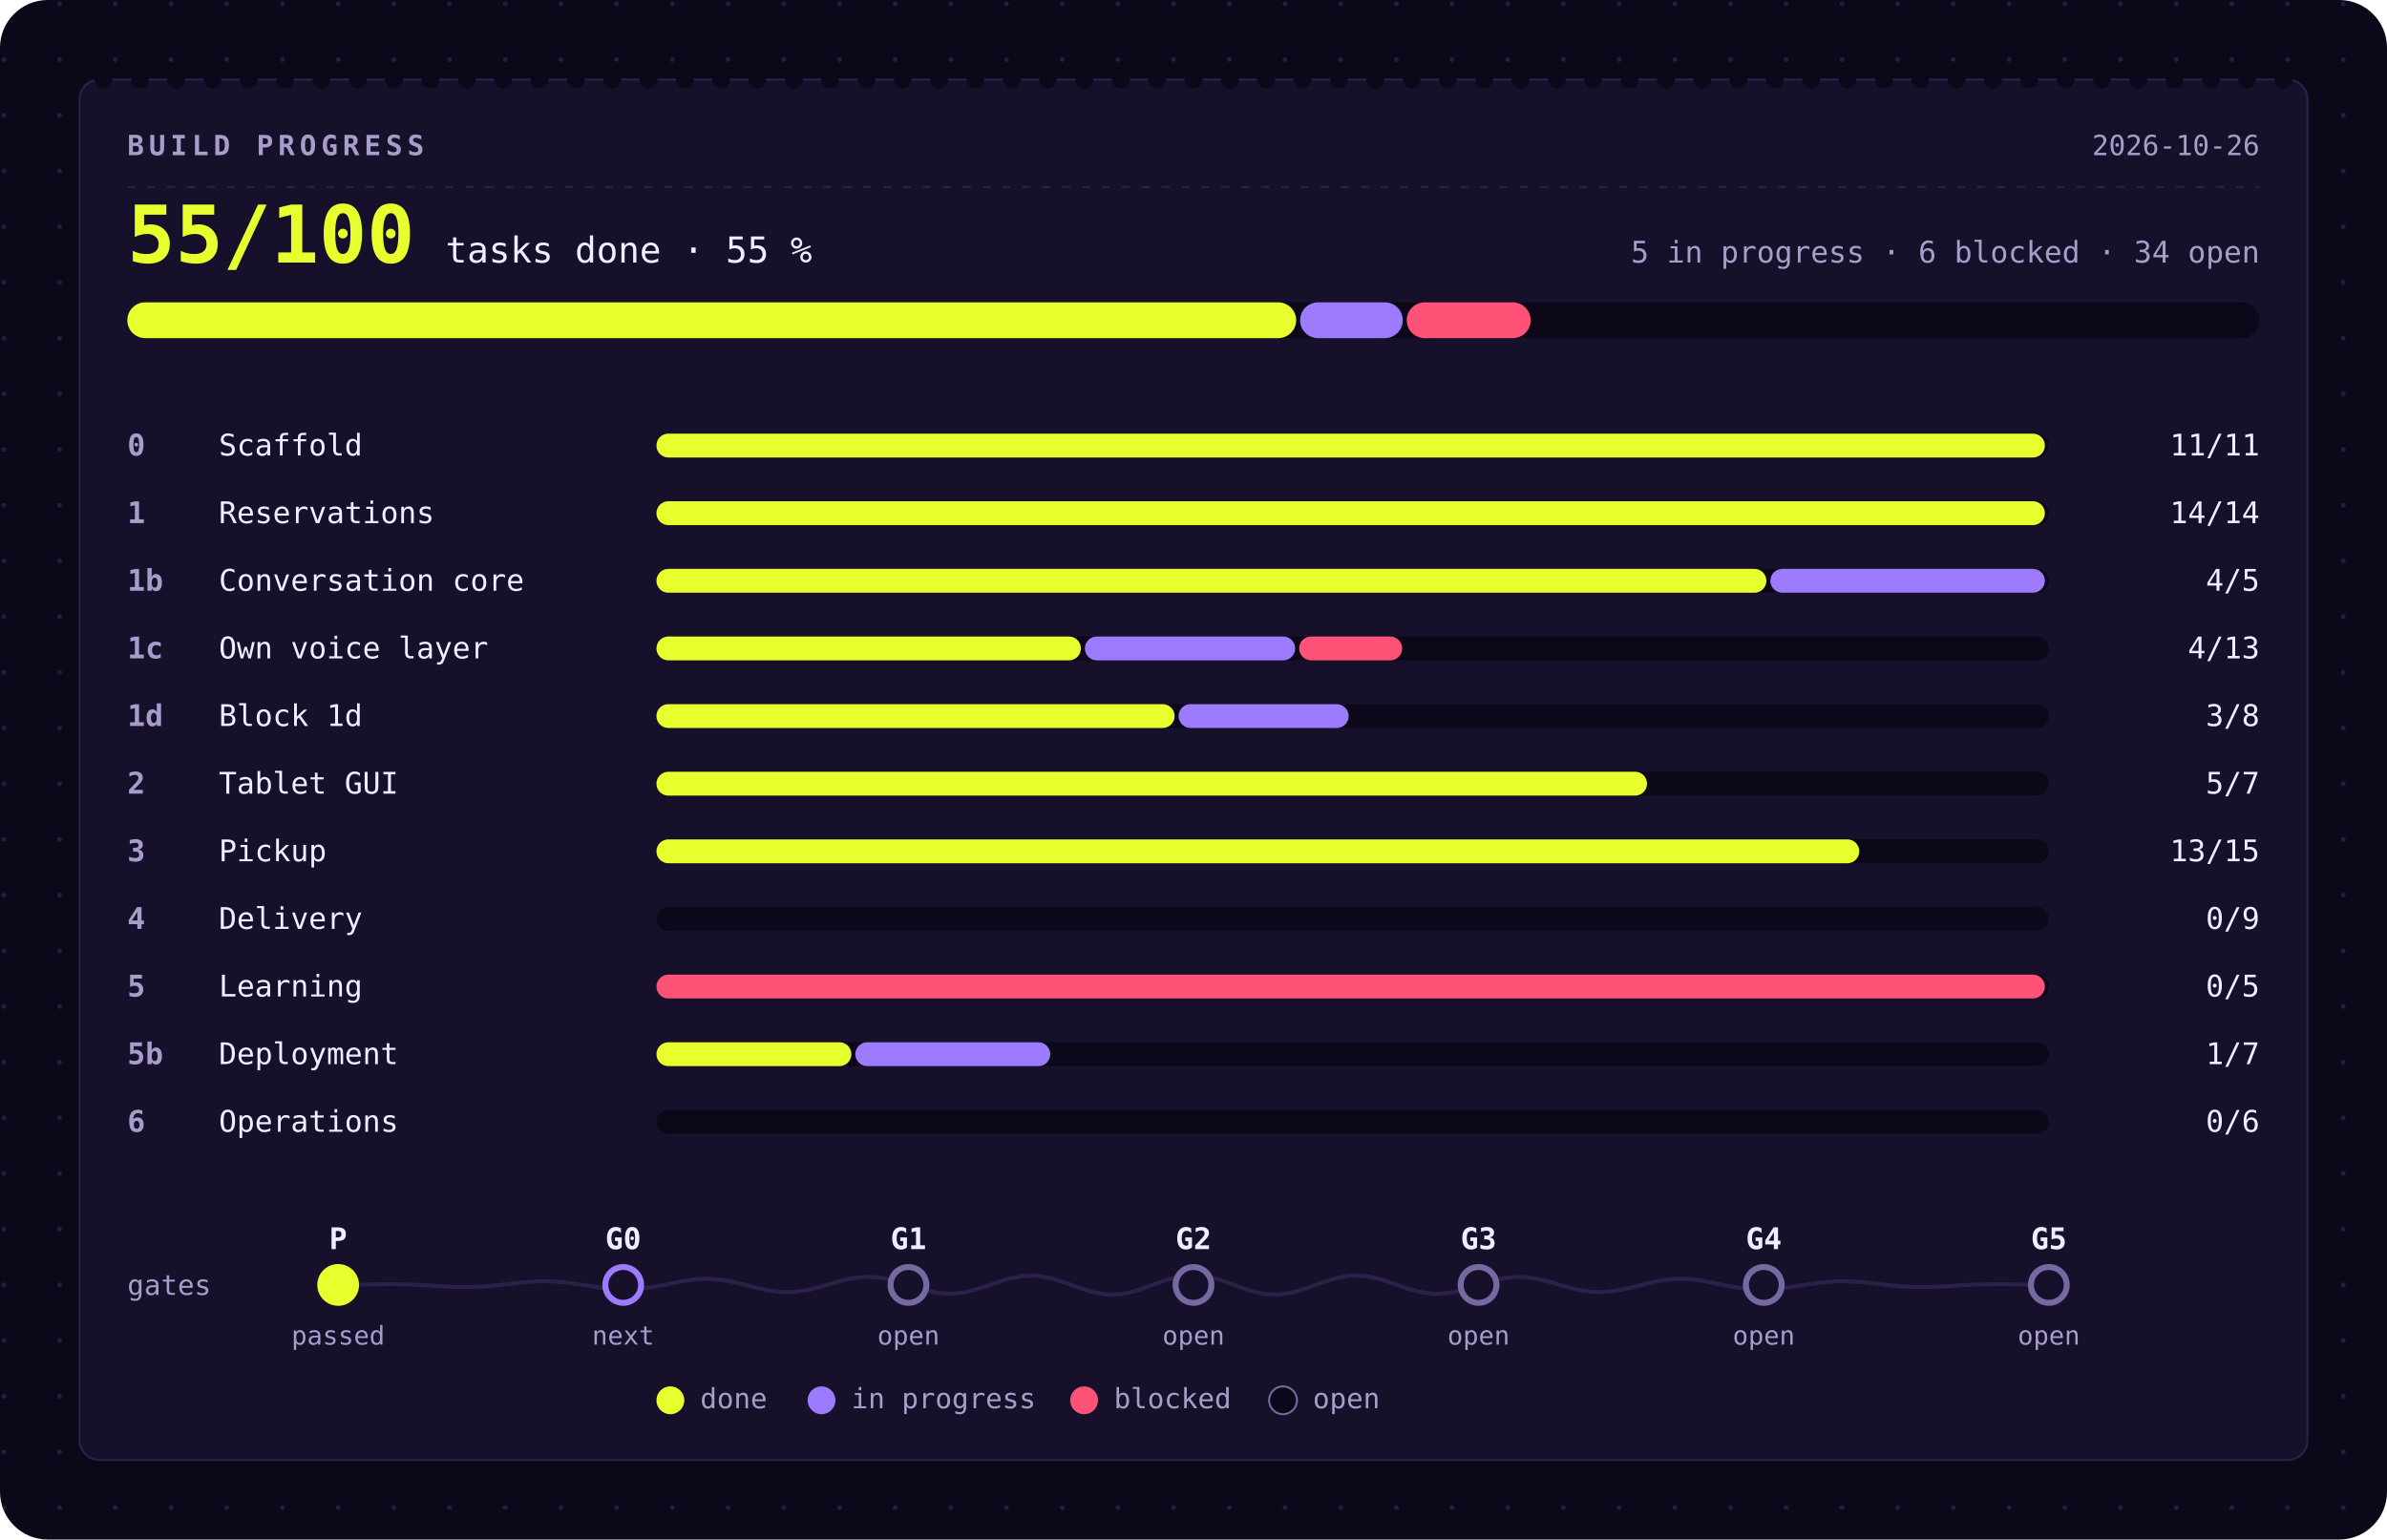
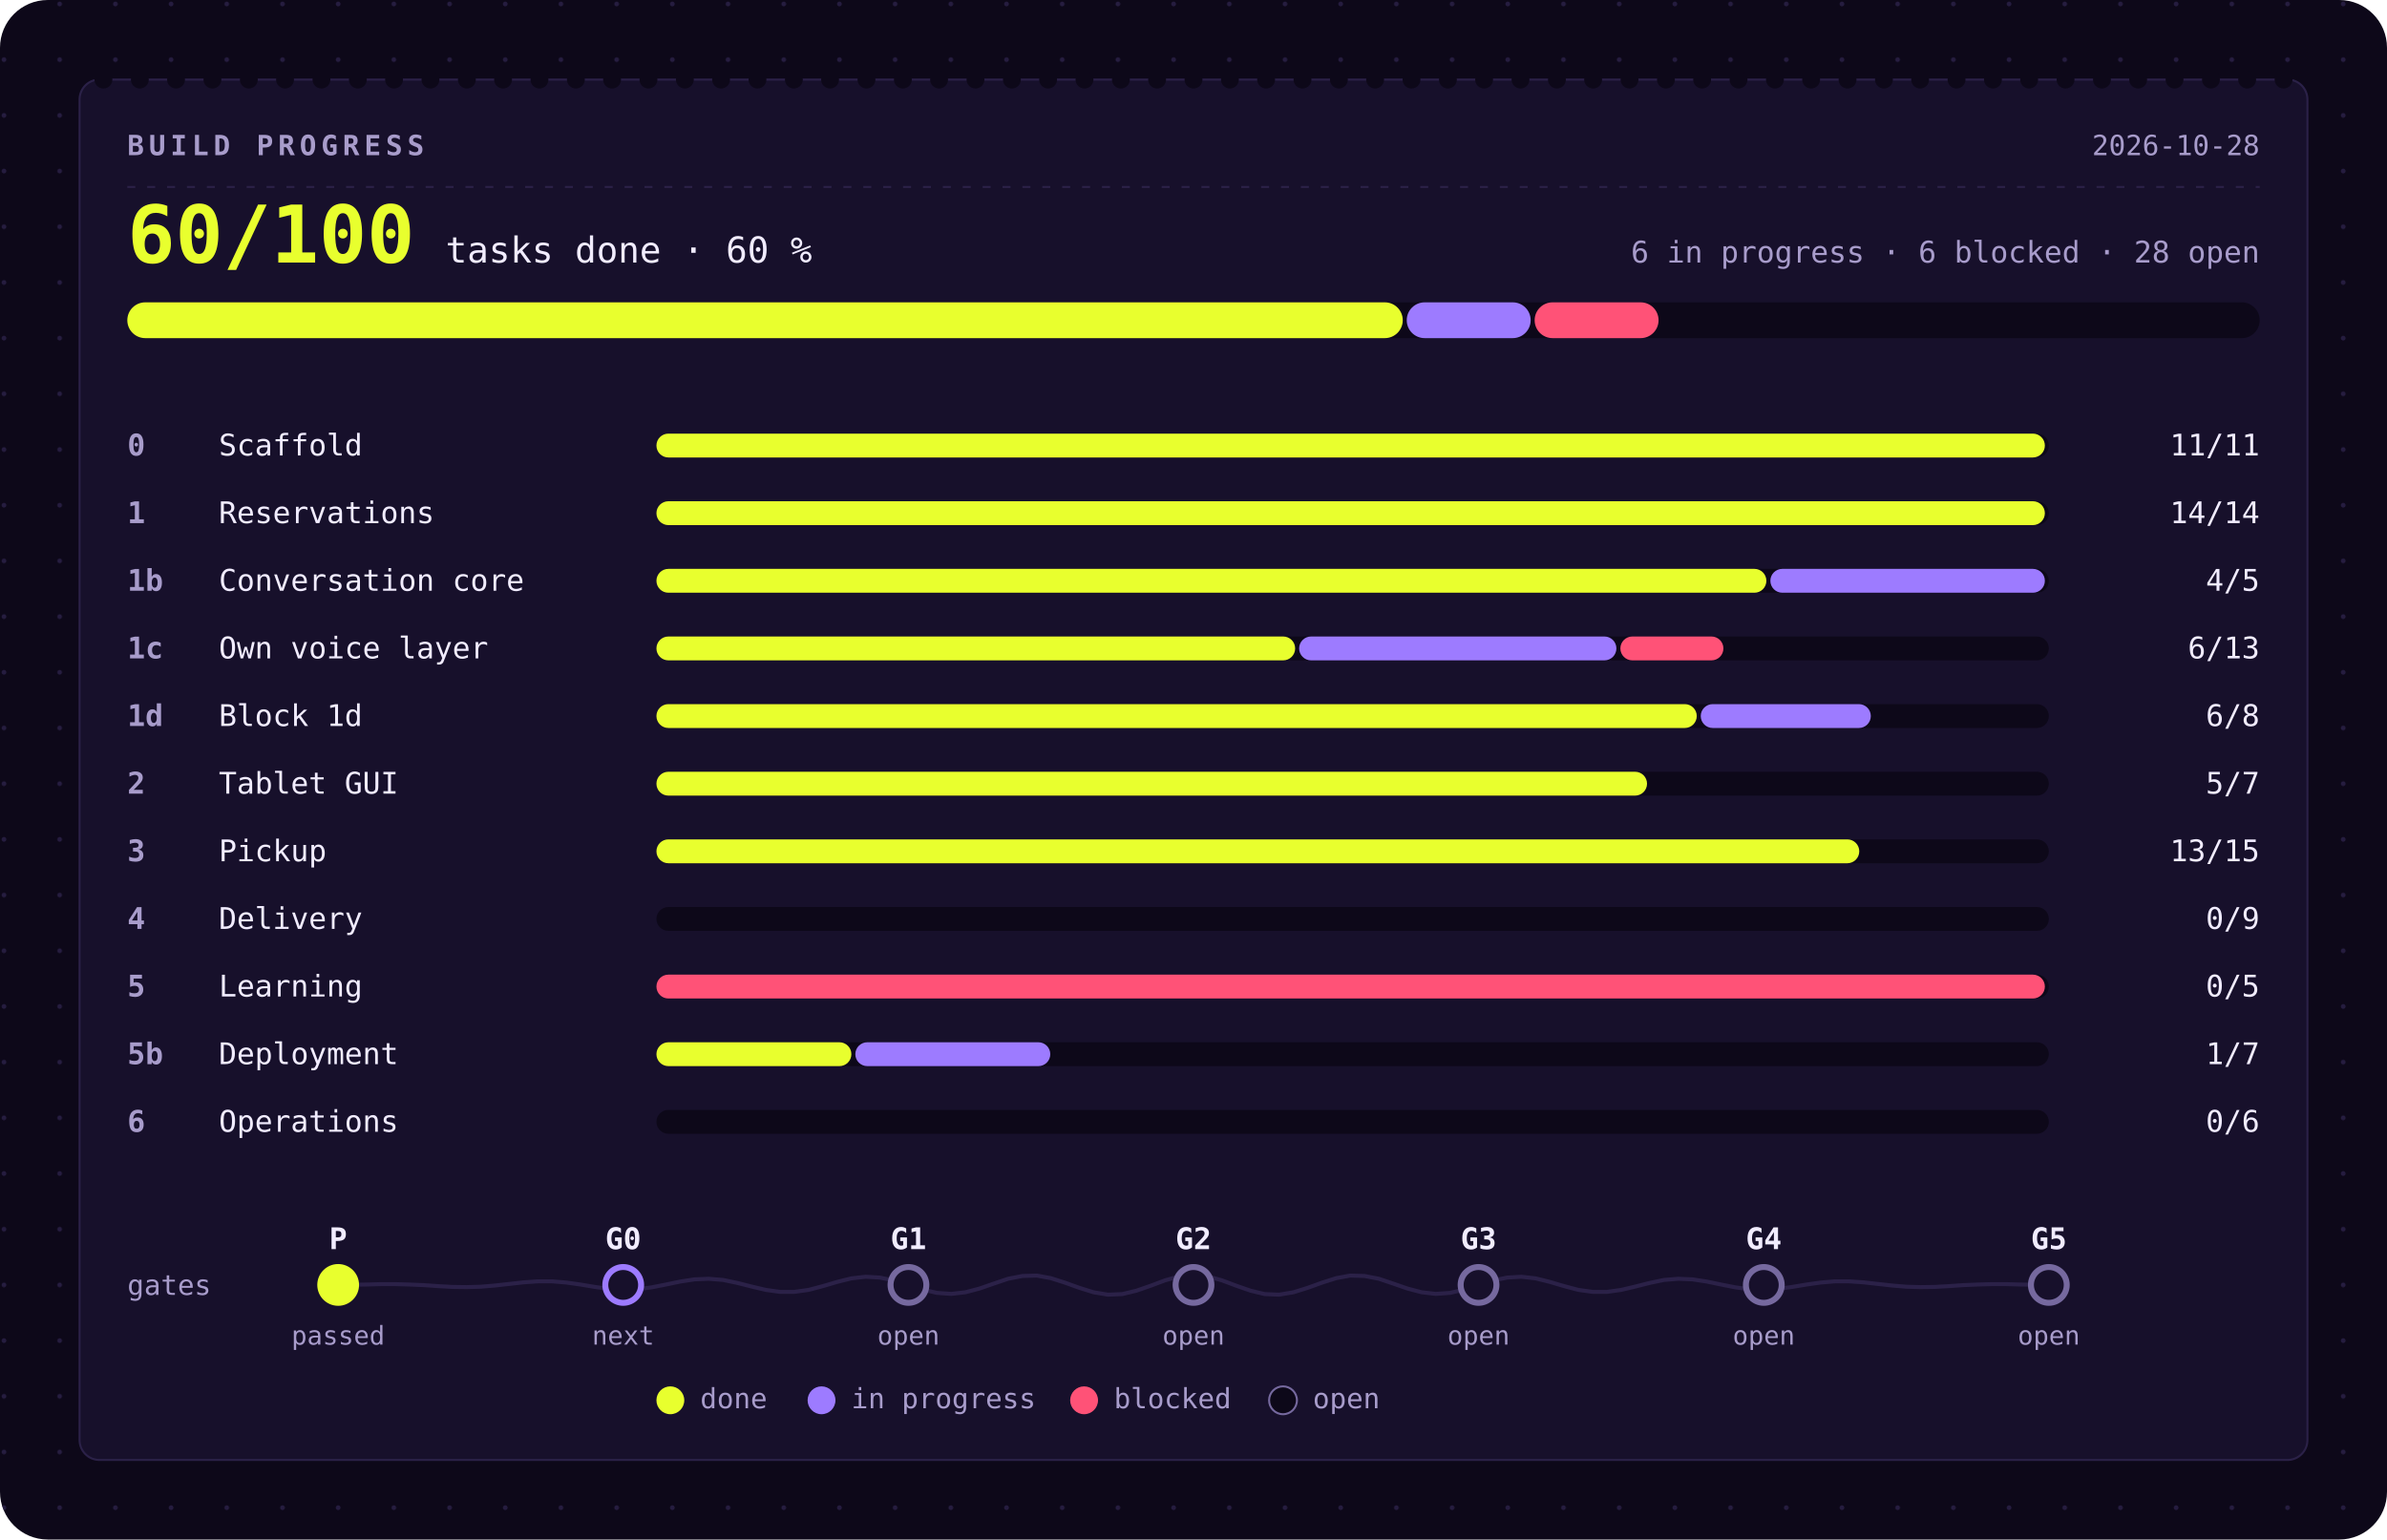
<svg xmlns="http://www.w3.org/2000/svg" width="1200" height="774" viewBox="0 0 1200 774" role="img" aria-labelledby="t d">
  <style>text{font-family:ui-monospace, 'JetBrains Mono', 'SF Mono', Menlo, Consolas, 'DejaVu Sans Mono', monospace}</style>
  <defs>
    <filter id="glow" filterUnits="userSpaceOnUse" x="0" y="0" width="1200" height="774">
      <feGaussianBlur stdDeviation="6" />
    </filter>
    <filter id="soft" filterUnits="userSpaceOnUse" x="0" y="0" width="1200" height="774">
      <feGaussianBlur stdDeviation="2.2" />
    </filter>
  </defs>
  <rect width="1200" height="774" rx="24" fill="#0D0819" />
  <pattern id="dots" width="28" height="28" patternUnits="userSpaceOnUse">
    <circle cx="2" cy="2" r="1.2" fill="#2B2148" />
  </pattern>
  <rect width="1200" height="774" rx="24" fill="url(#dots)" opacity="0.8" />
  <rect x="40" y="40" width="1120" height="694" rx="10" fill="#17102B" stroke="#2B2148" />
  <circle cx="52" cy="40" r="4.5" fill="#0D0819" />
  <circle cx="70.3" cy="40" r="4.5" fill="#0D0819" />
  <circle cx="88.5" cy="40" r="4.5" fill="#0D0819" />
  <circle cx="106.8" cy="40" r="4.5" fill="#0D0819" />
  <circle cx="125.1" cy="40" r="4.5" fill="#0D0819" />
  <circle cx="143.3" cy="40" r="4.5" fill="#0D0819" />
  <circle cx="161.6" cy="40" r="4.5" fill="#0D0819" />
  <circle cx="179.9" cy="40" r="4.5" fill="#0D0819" />
  <circle cx="198.1" cy="40" r="4.5" fill="#0D0819" />
  <circle cx="216.4" cy="40" r="4.5" fill="#0D0819" />
  <circle cx="234.7" cy="40" r="4.5" fill="#0D0819" />
  <circle cx="252.9" cy="40" r="4.5" fill="#0D0819" />
  <circle cx="271.2" cy="40" r="4.5" fill="#0D0819" />
  <circle cx="289.5" cy="40" r="4.5" fill="#0D0819" />
  <circle cx="307.7" cy="40" r="4.5" fill="#0D0819" />
  <circle cx="326" cy="40" r="4.5" fill="#0D0819" />
  <circle cx="344.3" cy="40" r="4.5" fill="#0D0819" />
  <circle cx="362.5" cy="40" r="4.5" fill="#0D0819" />
  <circle cx="380.8" cy="40" r="4.5" fill="#0D0819" />
  <circle cx="399.1" cy="40" r="4.5" fill="#0D0819" />
  <circle cx="417.3" cy="40" r="4.5" fill="#0D0819" />
  <circle cx="435.6" cy="40" r="4.5" fill="#0D0819" />
  <circle cx="453.9" cy="40" r="4.5" fill="#0D0819" />
  <circle cx="472.1" cy="40" r="4.5" fill="#0D0819" />
  <circle cx="490.4" cy="40" r="4.5" fill="#0D0819" />
  <circle cx="508.7" cy="40" r="4.5" fill="#0D0819" />
  <circle cx="526.9" cy="40" r="4.5" fill="#0D0819" />
  <circle cx="545.2" cy="40" r="4.5" fill="#0D0819" />
  <circle cx="563.5" cy="40" r="4.5" fill="#0D0819" />
  <circle cx="581.7" cy="40" r="4.5" fill="#0D0819" />
  <circle cx="600" cy="40" r="4.5" fill="#0D0819" />
  <circle cx="618.3" cy="40" r="4.5" fill="#0D0819" />
  <circle cx="636.5" cy="40" r="4.5" fill="#0D0819" />
  <circle cx="654.8" cy="40" r="4.5" fill="#0D0819" />
  <circle cx="673.1" cy="40" r="4.5" fill="#0D0819" />
  <circle cx="691.3" cy="40" r="4.5" fill="#0D0819" />
  <circle cx="709.6" cy="40" r="4.5" fill="#0D0819" />
  <circle cx="727.9" cy="40" r="4.5" fill="#0D0819" />
  <circle cx="746.1" cy="40" r="4.5" fill="#0D0819" />
  <circle cx="764.4" cy="40" r="4.5" fill="#0D0819" />
  <circle cx="782.7" cy="40" r="4.5" fill="#0D0819" />
  <circle cx="800.9" cy="40" r="4.5" fill="#0D0819" />
  <circle cx="819.2" cy="40" r="4.5" fill="#0D0819" />
  <circle cx="837.5" cy="40" r="4.5" fill="#0D0819" />
  <circle cx="855.7" cy="40" r="4.5" fill="#0D0819" />
  <circle cx="874" cy="40" r="4.5" fill="#0D0819" />
  <circle cx="892.3" cy="40" r="4.5" fill="#0D0819" />
  <circle cx="910.5" cy="40" r="4.5" fill="#0D0819" />
  <circle cx="928.8" cy="40" r="4.5" fill="#0D0819" />
  <circle cx="947.1" cy="40" r="4.5" fill="#0D0819" />
  <circle cx="965.3" cy="40" r="4.5" fill="#0D0819" />
  <circle cx="983.6" cy="40" r="4.5" fill="#0D0819" />
  <circle cx="1001.9" cy="40" r="4.5" fill="#0D0819" />
  <circle cx="1020.1" cy="40" r="4.5" fill="#0D0819" />
  <circle cx="1038.4" cy="40" r="4.5" fill="#0D0819" />
  <circle cx="1056.7" cy="40" r="4.5" fill="#0D0819" />
  <circle cx="1074.9" cy="40" r="4.5" fill="#0D0819" />
  <circle cx="1093.2" cy="40" r="4.5" fill="#0D0819" />
  <circle cx="1111.5" cy="40" r="4.5" fill="#0D0819" />
  <circle cx="1129.7" cy="40" r="4.5" fill="#0D0819" />
  <circle cx="1148" cy="40" r="4.5" fill="#0D0819" />
  <text x="64" y="78" font-size="14" fill="#A89CCB" font-weight="700" letter-spacing="2.4">BUILD PROGRESS</text>
-   <text x="1136" y="78" font-size="14" fill="#A89CCB" text-anchor="end">2026-10-26</text>
+   <text x="1136" y="78" font-size="14" fill="#A89CCB" text-anchor="end">2026-10-28</text>
  <line x1="64" y1="94" x2="1136" y2="94" stroke="#2B2148" stroke-dasharray="4 6" />
-   <text x="64" y="132" font-size="40" fill="#E8FF2E" font-weight="700">55/100</text>
-   <text x="224" y="132" font-size="18" fill="#F1ECFF">tasks done · 55 %</text>
-   <text x="1136" y="132" font-size="15" fill="#A89CCB" text-anchor="end">5 in progress · 6 blocked · 34 open</text>
+   <text x="64" y="132" font-size="40" fill="#E8FF2E" font-weight="700">60/100</text>
+   <text x="224" y="132" font-size="18" fill="#F1ECFF">tasks done · 60 %</text>
+   <text x="1136" y="132" font-size="15" fill="#A89CCB" text-anchor="end">6 in progress · 6 blocked · 28 open</text>
  <rect x="64" y="152" width="1072" height="18" rx="9" fill="#0D0819" />
-   <rect x="64" y="152" width="587.6" height="18" rx="9" fill="#E8FF2E" />
-   <rect x="653.6" y="152" width="51.6" height="18" rx="9" fill="#9D7BFF" />
-   <rect x="707.2" y="152" width="62.3" height="18" rx="9" fill="#FF5277" />
+   <rect x="64" y="152" width="641.2" height="18" rx="9" fill="#E8FF2E" />
+   <rect x="707.2" y="152" width="62.3" height="18" rx="9" fill="#9D7BFF" />
+   <rect x="771.5" y="152" width="62.3" height="18" rx="9" fill="#FF5277" />
  <text x="64" y="229" font-size="15" fill="#A89CCB" font-weight="700">0</text>
  <text x="110" y="229" font-size="15" fill="#F1ECFF">Scaffold</text>
  <rect x="330" y="218" width="700" height="12" rx="6" fill="#0D0819" />
  <rect x="330" y="218" width="698" height="12" rx="6" fill="#E8FF2E" />
  <text x="1136" y="229" font-size="15" fill="#F1ECFF" text-anchor="end">11/11</text>
  <text x="64" y="263" font-size="15" fill="#A89CCB" font-weight="700">1</text>
  <text x="110" y="263" font-size="15" fill="#F1ECFF">Reservations</text>
  <rect x="330" y="252" width="700" height="12" rx="6" fill="#0D0819" />
  <rect x="330" y="252" width="698" height="12" rx="6" fill="#E8FF2E" />
  <text x="1136" y="263" font-size="15" fill="#F1ECFF" text-anchor="end">14/14</text>
  <text x="64" y="297" font-size="15" fill="#A89CCB" font-weight="700">1b</text>
  <text x="110" y="297" font-size="15" fill="#F1ECFF">Conversation core</text>
  <rect x="330" y="286" width="700" height="12" rx="6" fill="#0D0819" />
  <rect x="330" y="286" width="558" height="12" rx="6" fill="#E8FF2E" />
  <rect x="890" y="286" width="138" height="12" rx="6" fill="#9D7BFF" />
  <text x="1136" y="297" font-size="15" fill="#F1ECFF" text-anchor="end">4/5</text>
  <text x="64" y="331" font-size="15" fill="#A89CCB" font-weight="700">1c</text>
  <text x="110" y="331" font-size="15" fill="#F1ECFF">Own voice layer</text>
  <rect x="330" y="320" width="700" height="12" rx="6" fill="#0D0819" />
-   <rect x="330" y="320" width="213.4" height="12" rx="6" fill="#E8FF2E" />
-   <rect x="545.4" y="320" width="105.7" height="12" rx="6" fill="#9D7BFF" />
-   <rect x="653.1" y="320" width="51.8" height="12" rx="6" fill="#FF5277" />
-   <text x="1136" y="331" font-size="15" fill="#F1ECFF" text-anchor="end">4/13</text>
+   <rect x="330" y="320" width="321.1" height="12" rx="6" fill="#E8FF2E" />
+   <rect x="653.1" y="320" width="159.5" height="12" rx="6" fill="#9D7BFF" />
+   <rect x="814.6" y="320" width="51.8" height="12" rx="6" fill="#FF5277" />
+   <text x="1136" y="331" font-size="15" fill="#F1ECFF" text-anchor="end">6/13</text>
  <text x="64" y="365" font-size="15" fill="#A89CCB" font-weight="700">1d</text>
  <text x="110" y="365" font-size="15" fill="#F1ECFF">Block 1d</text>
  <rect x="330" y="354" width="700" height="12" rx="6" fill="#0D0819" />
-   <rect x="330" y="354" width="260.5" height="12" rx="6" fill="#E8FF2E" />
-   <rect x="592.5" y="354" width="85.5" height="12" rx="6" fill="#9D7BFF" />
-   <text x="1136" y="365" font-size="15" fill="#F1ECFF" text-anchor="end">3/8</text>
+   <rect x="330" y="354" width="523" height="12" rx="6" fill="#E8FF2E" />
+   <rect x="855" y="354" width="85.5" height="12" rx="6" fill="#9D7BFF" />
+   <text x="1136" y="365" font-size="15" fill="#F1ECFF" text-anchor="end">6/8</text>
  <text x="64" y="399" font-size="15" fill="#A89CCB" font-weight="700">2</text>
  <text x="110" y="399" font-size="15" fill="#F1ECFF">Tablet GUI</text>
  <rect x="330" y="388" width="700" height="12" rx="6" fill="#0D0819" />
  <rect x="330" y="388" width="498" height="12" rx="6" fill="#E8FF2E" />
  <text x="1136" y="399" font-size="15" fill="#F1ECFF" text-anchor="end">5/7</text>
  <text x="64" y="433" font-size="15" fill="#A89CCB" font-weight="700">3</text>
  <text x="110" y="433" font-size="15" fill="#F1ECFF">Pickup</text>
  <rect x="330" y="422" width="700" height="12" rx="6" fill="#0D0819" />
  <rect x="330" y="422" width="604.7" height="12" rx="6" fill="#E8FF2E" />
  <text x="1136" y="433" font-size="15" fill="#F1ECFF" text-anchor="end">13/15</text>
  <text x="64" y="467" font-size="15" fill="#A89CCB" font-weight="700">4</text>
  <text x="110" y="467" font-size="15" fill="#F1ECFF">Delivery</text>
  <rect x="330" y="456" width="700" height="12" rx="6" fill="#0D0819" />
  <text x="1136" y="467" font-size="15" fill="#F1ECFF" text-anchor="end">0/9</text>
  <text x="64" y="501" font-size="15" fill="#A89CCB" font-weight="700">5</text>
  <text x="110" y="501" font-size="15" fill="#F1ECFF">Learning</text>
  <rect x="330" y="490" width="700" height="12" rx="6" fill="#0D0819" />
  <rect x="330" y="490" width="698" height="12" rx="6" fill="#FF5277" />
  <text x="1136" y="501" font-size="15" fill="#F1ECFF" text-anchor="end">0/5</text>
  <text x="64" y="535" font-size="15" fill="#A89CCB" font-weight="700">5b</text>
  <text x="110" y="535" font-size="15" fill="#F1ECFF">Deployment</text>
  <rect x="330" y="524" width="700" height="12" rx="6" fill="#0D0819" />
  <rect x="330" y="524" width="98" height="12" rx="6" fill="#E8FF2E" />
  <rect x="430" y="524" width="98" height="12" rx="6" fill="#9D7BFF" />
  <text x="1136" y="535" font-size="15" fill="#F1ECFF" text-anchor="end">1/7</text>
  <text x="64" y="569" font-size="15" fill="#A89CCB" font-weight="700">6</text>
  <text x="110" y="569" font-size="15" fill="#F1ECFF">Operations</text>
  <rect x="330" y="558" width="700" height="12" rx="6" fill="#0D0819" />
  <text x="1136" y="569" font-size="15" fill="#F1ECFF" text-anchor="end">0/6</text>
  <path d="M170 646 L177.2 645.9 L184.3 645.8 L191.5 645.6 L198.7 645.6 L205.8 645.8 L213 646.1 L220.2 646.6 L227.3 647 L234.5 647.1 L241.7 646.9 L248.8 646.3 L256 645.5 L263.2 644.7 L270.3 644.2 L277.5 644.2 L284.7 644.8 L291.8 645.8 L299 647 L306.2 648 L313.3 648.5 L320.5 648.2 L327.7 647.2 L334.8 645.8 L342 644.3 L349.2 643.2 L356.3 642.9 L363.5 643.5 L370.7 645 L377.8 646.8 L385 648.5 L392.2 649.5 L399.3 649.5 L406.5 648.5 L413.7 646.6 L420.8 644.5 L428 642.7 L435.2 641.9 L442.3 642.3 L449.5 643.8 L456.7 646 L463.8 648.3 L471 650 L478.2 650.5 L485.3 649.7 L492.5 647.8 L499.7 645.3 L506.8 642.9 L514 641.5 L521.2 641.3 L528.3 642.6 L535.5 644.9 L542.7 647.5 L549.8 649.7 L557 650.9 L564.2 650.6 L571.3 648.9 L578.5 646.4 L585.7 643.7 L592.8 641.7 L600 641 L607.2 641.7 L614.3 643.7 L621.5 646.4 L628.7 648.9 L635.8 650.6 L643 650.9 L650.2 649.7 L657.3 647.5 L664.5 644.9 L671.7 642.6 L678.8 641.3 L686 641.5 L693.2 642.9 L700.3 645.3 L707.5 647.8 L714.7 649.7 L721.8 650.5 L729 650 L736.2 648.3 L743.3 646 L750.5 643.8 L757.7 642.3 L764.8 641.9 L772 642.7 L779.2 644.5 L786.3 646.6 L793.5 648.5 L800.7 649.5 L807.8 649.5 L815 648.5 L822.2 646.8 L829.3 645 L836.5 643.5 L843.7 642.9 L850.8 643.2 L858 644.3 L865.2 645.8 L872.3 647.2 L879.5 648.2 L886.7 648.5 L893.8 648 L901 647 L908.2 645.8 L915.3 644.8 L922.5 644.2 L929.7 644.2 L936.8 644.7 L944 645.5 L951.2 646.3 L958.3 646.9 L965.5 647.1 L972.7 647 L979.8 646.6 L987 646.1 L994.2 645.8 L1001.3 645.6 L1008.5 645.6 L1015.7 645.8 L1022.8 645.9 L1030 646" fill="none" stroke="#2B2148" stroke-width="2" />
  <circle cx="170" cy="646" r="9" fill="#E8FF2E" stroke="#E8FF2E" stroke-width="3" />
  <text x="170" y="628" font-size="15" fill="#F1ECFF" text-anchor="middle" font-weight="700">P</text>
  <text x="170" y="676" font-size="13" fill="#A89CCB" text-anchor="middle">passed</text>
  <circle cx="313.3" cy="646" r="9" fill="#17102B" stroke="#9D7BFF" stroke-width="3" />
  <text x="313.3" y="628" font-size="15" fill="#F1ECFF" text-anchor="middle" font-weight="700">G0</text>
  <text x="313.3" y="676" font-size="13" fill="#A89CCB" text-anchor="middle">next</text>
  <circle cx="456.7" cy="646" r="9" fill="#17102B" stroke="#76699F" stroke-width="3" />
  <text x="456.7" y="628" font-size="15" fill="#F1ECFF" text-anchor="middle" font-weight="700">G1</text>
  <text x="456.7" y="676" font-size="13" fill="#A89CCB" text-anchor="middle">open</text>
  <circle cx="600" cy="646" r="9" fill="#17102B" stroke="#76699F" stroke-width="3" />
  <text x="600" y="628" font-size="15" fill="#F1ECFF" text-anchor="middle" font-weight="700">G2</text>
  <text x="600" y="676" font-size="13" fill="#A89CCB" text-anchor="middle">open</text>
  <circle cx="743.3" cy="646" r="9" fill="#17102B" stroke="#76699F" stroke-width="3" />
  <text x="743.3" y="628" font-size="15" fill="#F1ECFF" text-anchor="middle" font-weight="700">G3</text>
  <text x="743.3" y="676" font-size="13" fill="#A89CCB" text-anchor="middle">open</text>
  <circle cx="886.7" cy="646" r="9" fill="#17102B" stroke="#76699F" stroke-width="3" />
  <text x="886.7" y="628" font-size="15" fill="#F1ECFF" text-anchor="middle" font-weight="700">G4</text>
  <text x="886.7" y="676" font-size="13" fill="#A89CCB" text-anchor="middle">open</text>
  <circle cx="1030" cy="646" r="9" fill="#17102B" stroke="#76699F" stroke-width="3" />
  <text x="1030" y="628" font-size="15" fill="#F1ECFF" text-anchor="middle" font-weight="700">G5</text>
  <text x="1030" y="676" font-size="13" fill="#A89CCB" text-anchor="middle">open</text>
  <text x="64" y="651" font-size="14" fill="#A89CCB">gates</text>
  <rect x="330" y="697" width="14" height="14" rx="7" fill="#E8FF2E" />
  <text x="352" y="708" font-size="14" fill="#A89CCB">done</text>
  <rect x="406" y="697" width="14" height="14" rx="7" fill="#9D7BFF" />
  <text x="428" y="708" font-size="14" fill="#A89CCB">in progress</text>
  <rect x="538" y="697" width="14" height="14" rx="7" fill="#FF5277" />
  <text x="560" y="708" font-size="14" fill="#A89CCB">blocked</text>
  <rect x="638" y="697" width="14" height="14" rx="7" fill="#0D0819" stroke="#76699F" />
  <text x="660" y="708" font-size="14" fill="#A89CCB">open</text>
</svg>
